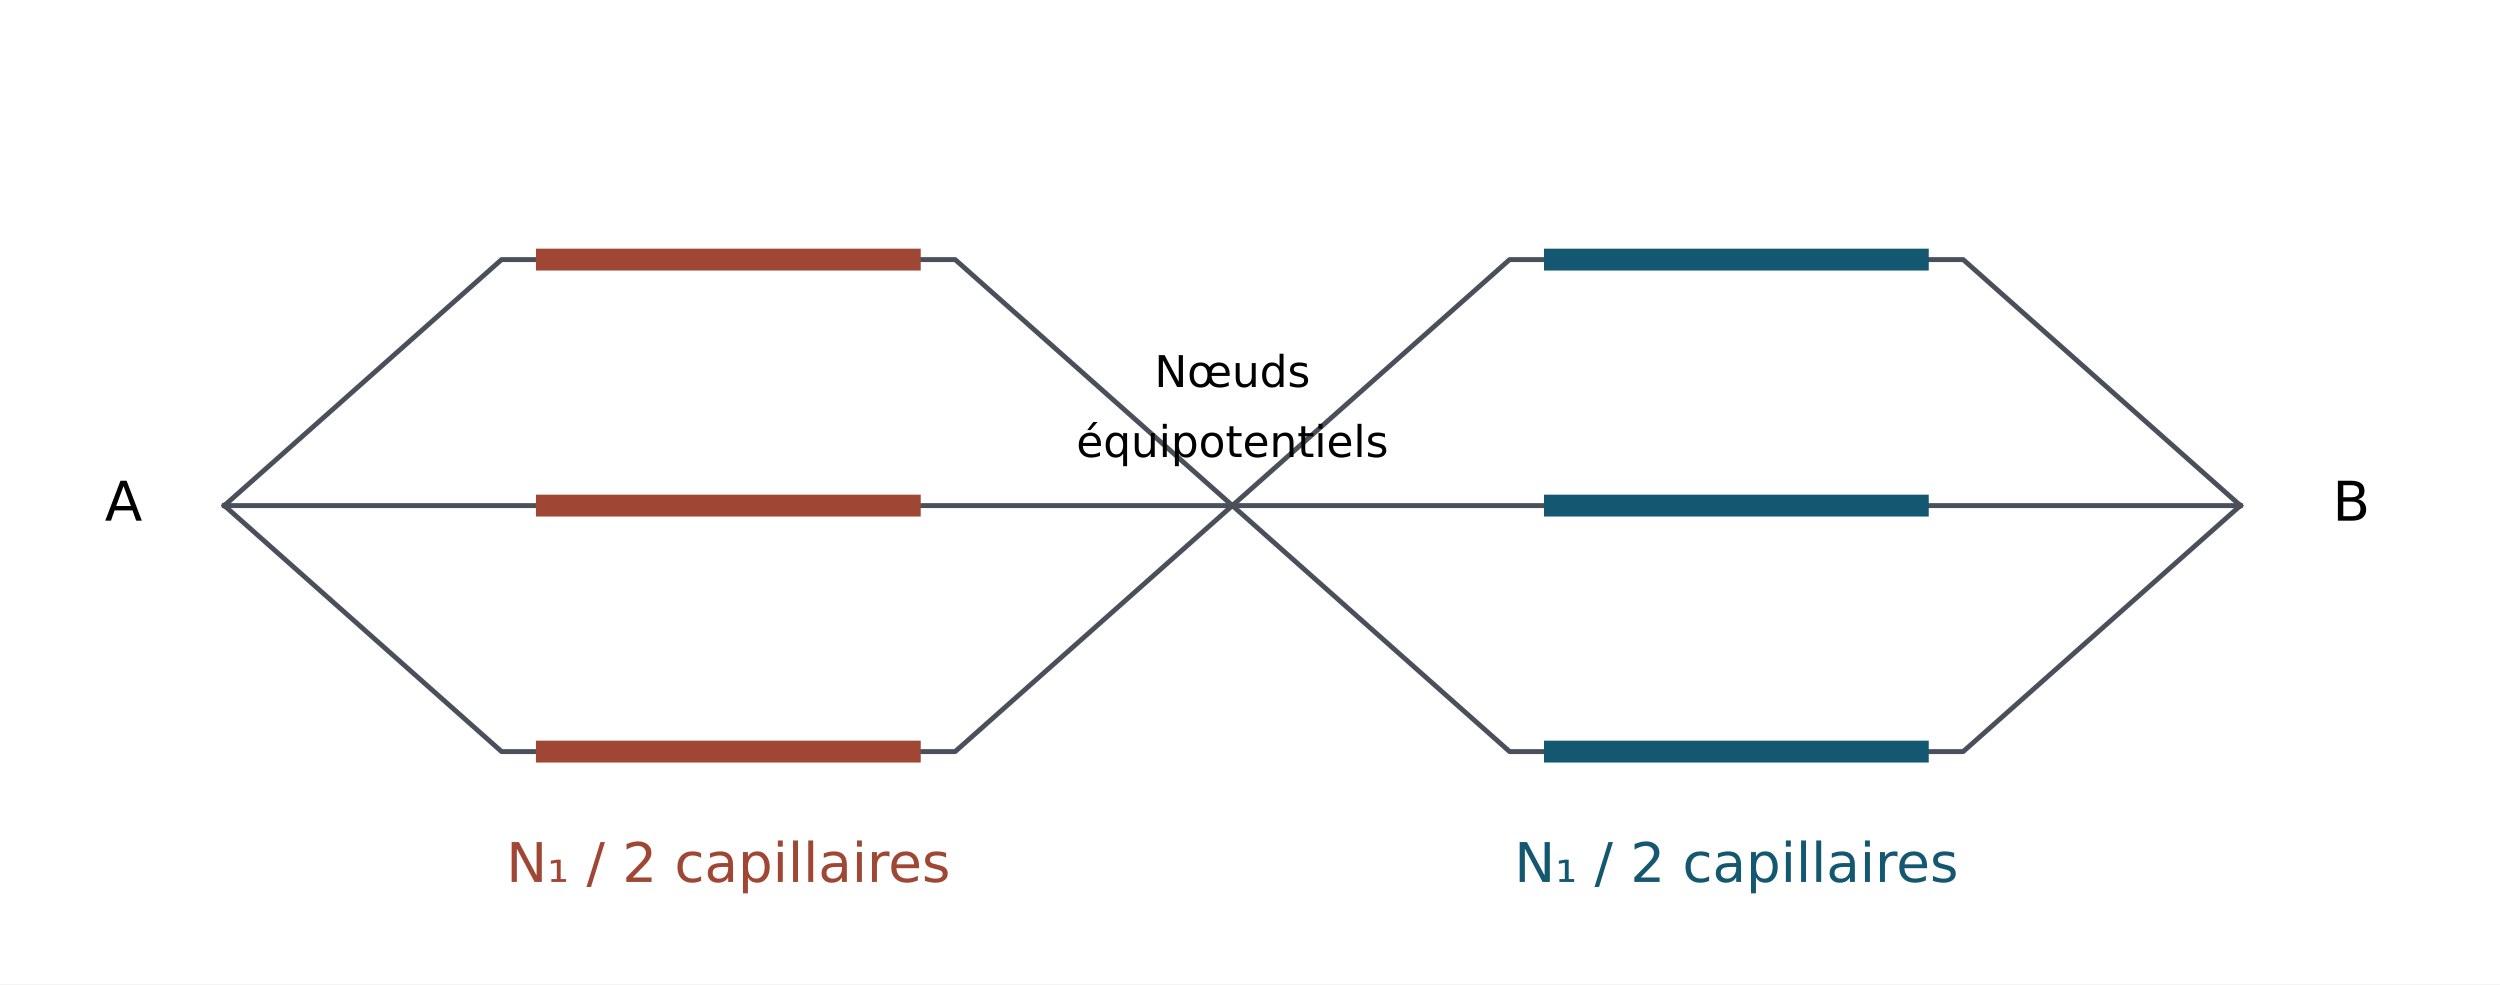
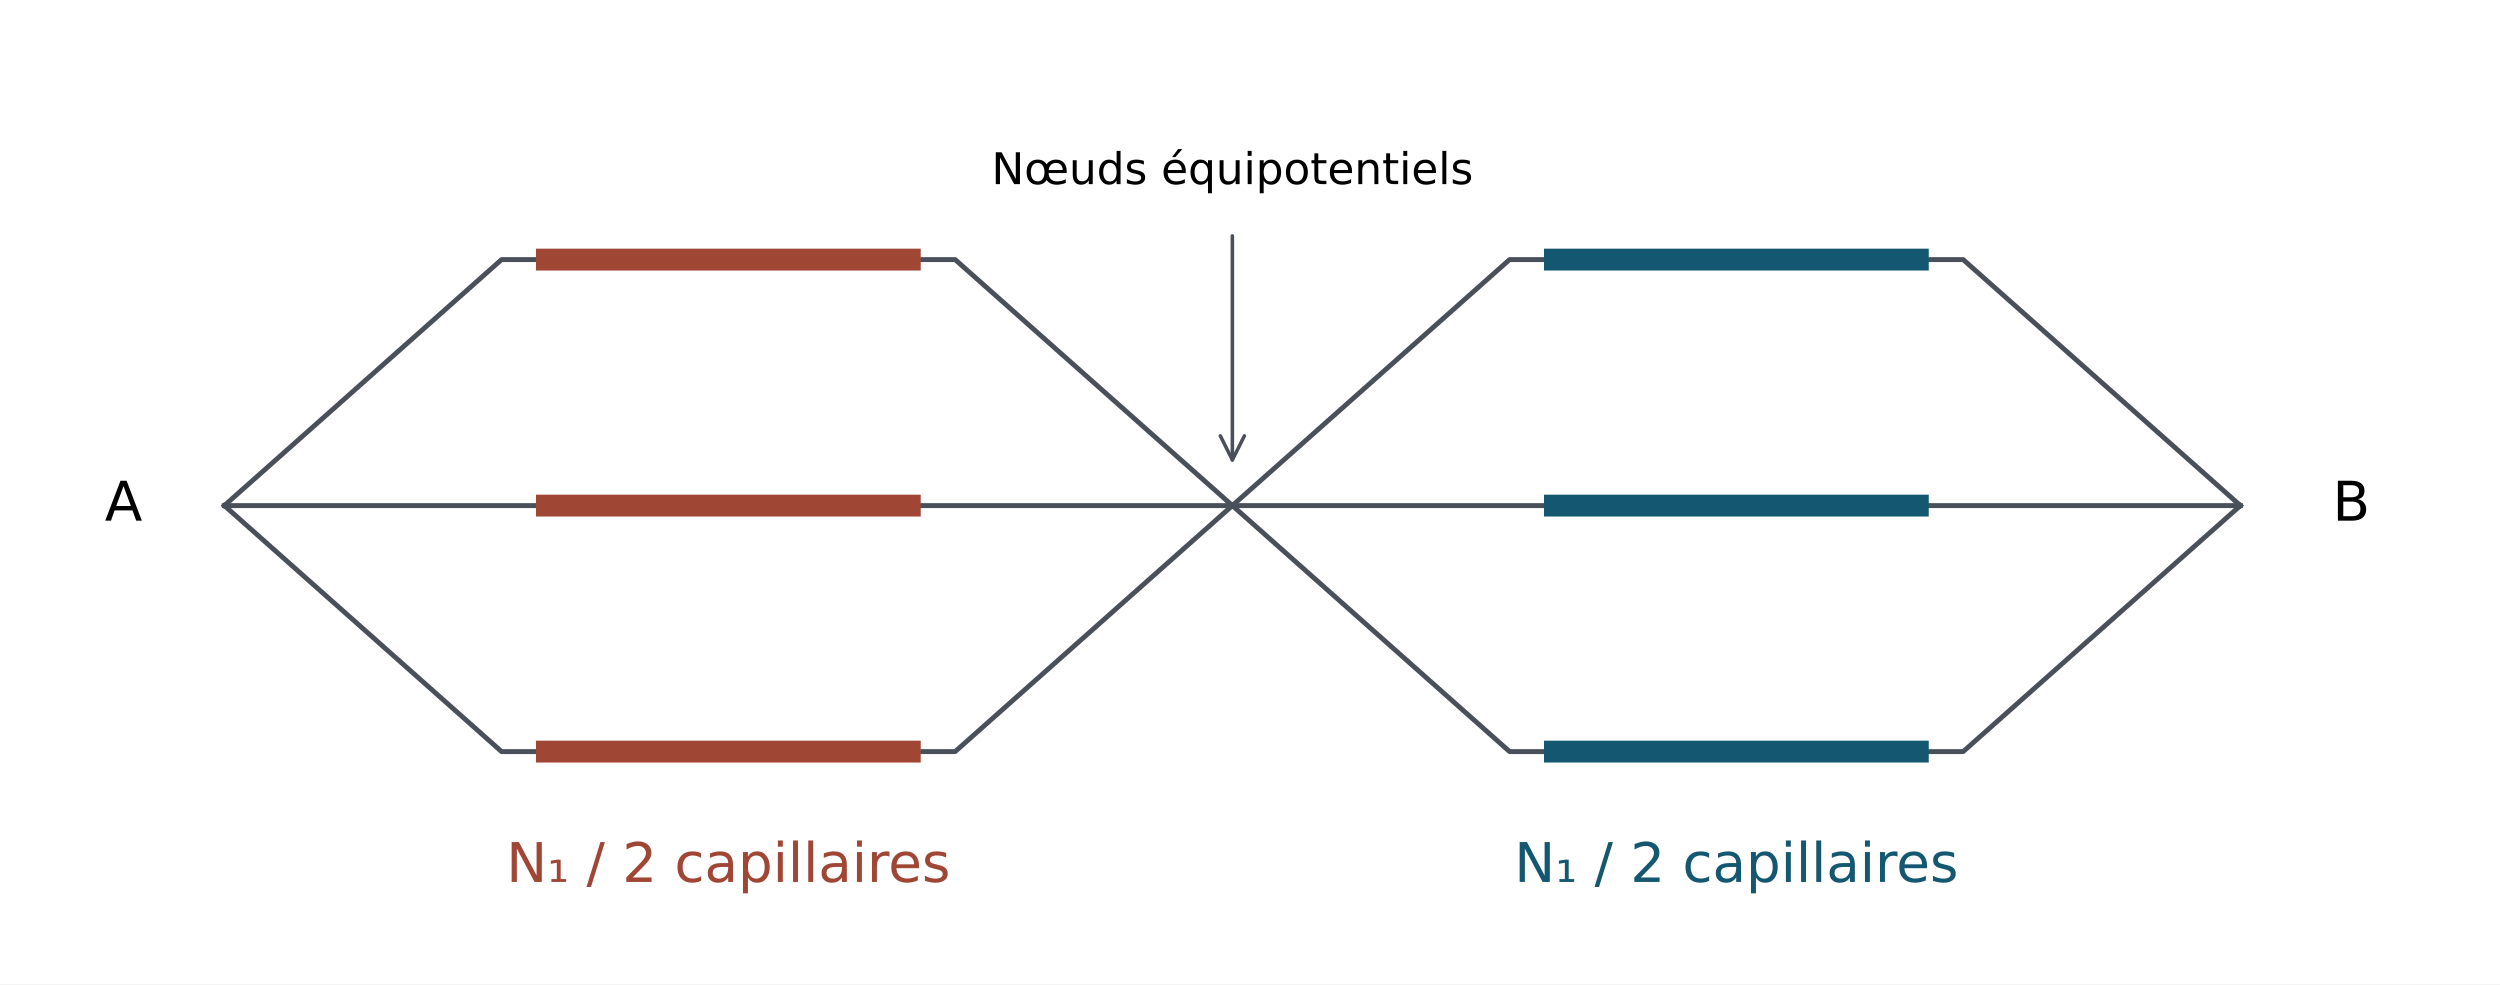
<svg xmlns="http://www.w3.org/2000/svg" width="457.2pt" height="180pt" viewBox="0 0 457.2 180" version="1.1">
  <defs>
    <style type="text/css">*{stroke-linejoin: round; stroke-linecap: butt}</style>
  </defs>
  <g id="figure_1">
    <g id="patch_1">
      <path d="M 0 180  L 457.2 180  L 457.2 0  L 0 0  z " style="fill: #ffffff" />
    </g>
    <g id="axes_1">
+       <g id="patch_2">
+         <path d="M 225.374 43.146  Q 225.374 63.993 225.374 84.113  " clip-path="url(#p087120843d)" style="fill: none; stroke: #49505a; stroke-width: 0.65; stroke-linecap: round" />
+         <path d="M 227.574 79.713  L 225.374 84.113  L 223.174 79.713  " clip-path="url(#p087120843d)" style="fill: none; stroke: #49505a; stroke-width: 0.65; stroke-linecap: round" />
+       </g>
      <g id="line2d_1">
        <path d="M 41.026 92.46  L 91.722 137.448  L 174.678 137.448  L 225.374 92.46  " clip-path="url(#p087120843d)" style="fill: none; stroke: #49505a; stroke-width: 0.9; stroke-linecap: square" />
      </g>
      <g id="line2d_2">
        <path d="M 100.017 137.448  L 166.383 137.448  " clip-path="url(#p087120843d)" style="fill: none; stroke: #9f4635; stroke-width: 4; stroke-linecap: square" />
      </g>
      <g id="line2d_3">
        <path d="M 41.026 92.46  L 91.722 92.46  L 174.678 92.46  L 225.374 92.46  " clip-path="url(#p087120843d)" style="fill: none; stroke: #49505a; stroke-width: 0.9; stroke-linecap: square" />
      </g>
      <g id="line2d_4">
        <path d="M 100.017 92.46  L 166.383 92.46  " clip-path="url(#p087120843d)" style="fill: none; stroke: #9f4635; stroke-width: 4; stroke-linecap: square" />
      </g>
      <g id="line2d_5">
        <path d="M 41.026 92.46  L 91.722 47.473  L 174.678 47.473  L 225.374 92.46  " clip-path="url(#p087120843d)" style="fill: none; stroke: #49505a; stroke-width: 0.9; stroke-linecap: square" />
      </g>
      <g id="line2d_6">
        <path d="M 100.017 47.473  L 166.383 47.473  " clip-path="url(#p087120843d)" style="fill: none; stroke: #9f4635; stroke-width: 4; stroke-linecap: square" />
      </g>
      <g id="line2d_7">
        <path d="M 225.374 92.46  L 276.07 137.448  L 359.026 137.448  L 409.722 92.46  " clip-path="url(#p087120843d)" style="fill: none; stroke: #49505a; stroke-width: 0.9; stroke-linecap: square" />
      </g>
      <g id="line2d_8">
        <path d="M 284.365 137.448  L 350.73 137.448  " clip-path="url(#p087120843d)" style="fill: none; stroke: #145770; stroke-width: 4; stroke-linecap: square" />
      </g>
      <g id="line2d_9">
        <path d="M 225.374 92.46  L 276.07 92.46  L 359.026 92.46  L 409.722 92.46  " clip-path="url(#p087120843d)" style="fill: none; stroke: #49505a; stroke-width: 0.9; stroke-linecap: square" />
      </g>
      <g id="line2d_10">
        <path d="M 284.365 92.46  L 350.73 92.46  " clip-path="url(#p087120843d)" style="fill: none; stroke: #145770; stroke-width: 4; stroke-linecap: square" />
      </g>
      <g id="line2d_11">
        <path d="M 225.374 92.46  L 276.07 47.473  L 359.026 47.473  L 409.722 92.46  " clip-path="url(#p087120843d)" style="fill: none; stroke: #49505a; stroke-width: 0.9; stroke-linecap: square" />
      </g>
      <g id="line2d_12">
        <path d="M 284.365 47.473  L 350.73 47.473  " clip-path="url(#p087120843d)" style="fill: none; stroke: #145770; stroke-width: 4; stroke-linecap: square" />
      </g>
      <g id="text_1">
        <text style="font-size: 10px; font-family: 'DejaVu Sans'; text-anchor: middle" x="22.591" y="95.22" transform="rotate(-0 22.5913 95.21963)">A</text>
      </g>
      <g id="text_2">
        <text style="font-size: 10px; font-family: 'DejaVu Sans'; text-anchor: middle" x="430" y="95.22" transform="rotate(-0 430 95.21963)">B</text>
      </g>
      <g id="text_3">
-         <text style="font-size: 8px; font-family: 'DejaVu Sans'; text-anchor: middle" x="225.374" y="70.768" transform="rotate(-0 225.3739 70.76817)">Nœuds</text>
+         <text style="font-size: 8px; font-family: 'DejaVu Sans'; text-anchor: middle" x="225.374" y="33.673" transform="rotate(-0 225.3739 33.67294)">Nœuds équipotentiels</text>
      </g>
      <g id="text_4">
-         <text style="font-size: 8px; font-family: 'DejaVu Sans'; text-anchor: middle" x="225.374" y="83.581" transform="rotate(-0 225.3739 83.58089)">équipotentiels</text>
+         <text style="font-size: 10px; font-family: 'DejaVu Sans'; text-anchor: middle; fill: #9f4635" x="133.2" y="161.295" transform="rotate(-0 133.2 161.2949)">N₁ / 2 capillaires</text>
      </g>
      <g id="text_5">
-         <text style="font-size: 10px; font-family: 'DejaVu Sans'; text-anchor: middle; fill: #9f4635" x="133.2" y="161.295" transform="rotate(-0 133.2 161.2949)">N₁ / 2 capillaires</text>
-       </g>
-       <g id="text_6">
        <text style="font-size: 10px; font-family: 'DejaVu Sans'; text-anchor: middle; fill: #145770" x="317.548" y="161.295" transform="rotate(-0 317.5478 161.2949)">N₁ / 2 capillaires</text>
      </g>
    </g>
  </g>
  <defs>
    <clipPath id="p087120843d">
      <rect x="6" y="6" width="445.2" height="168" />
    </clipPath>
  </defs>
</svg>
